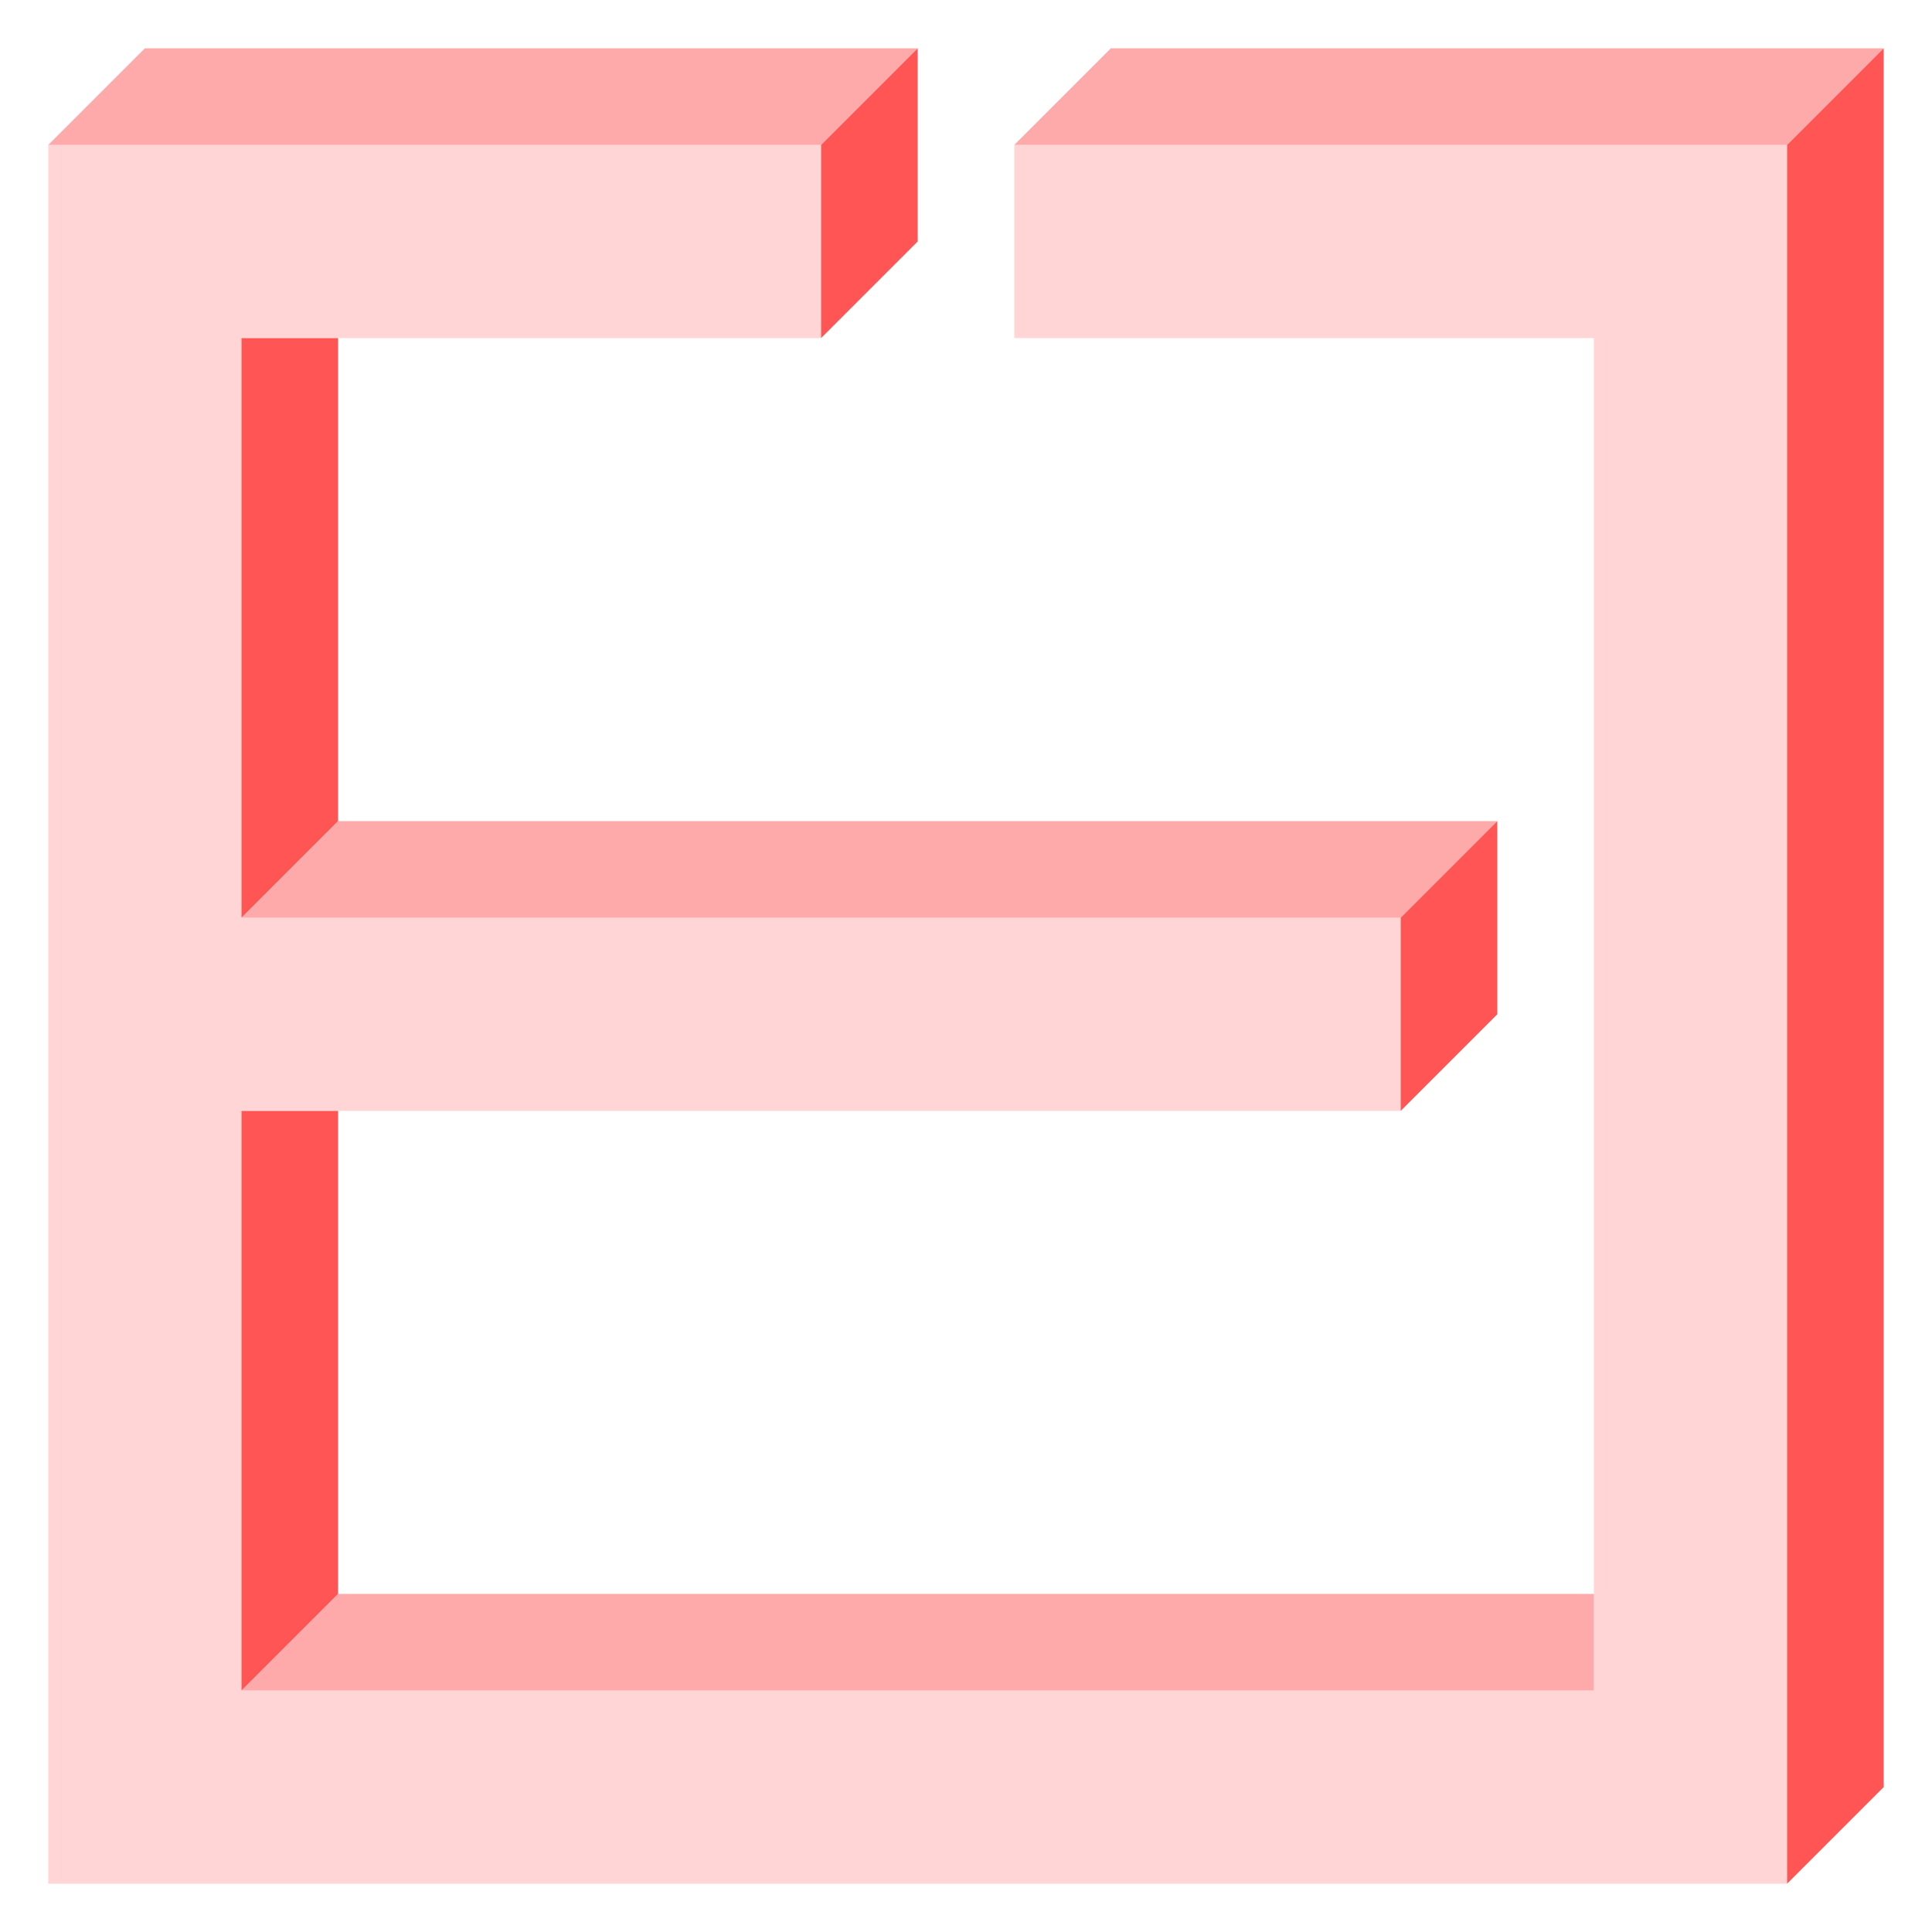
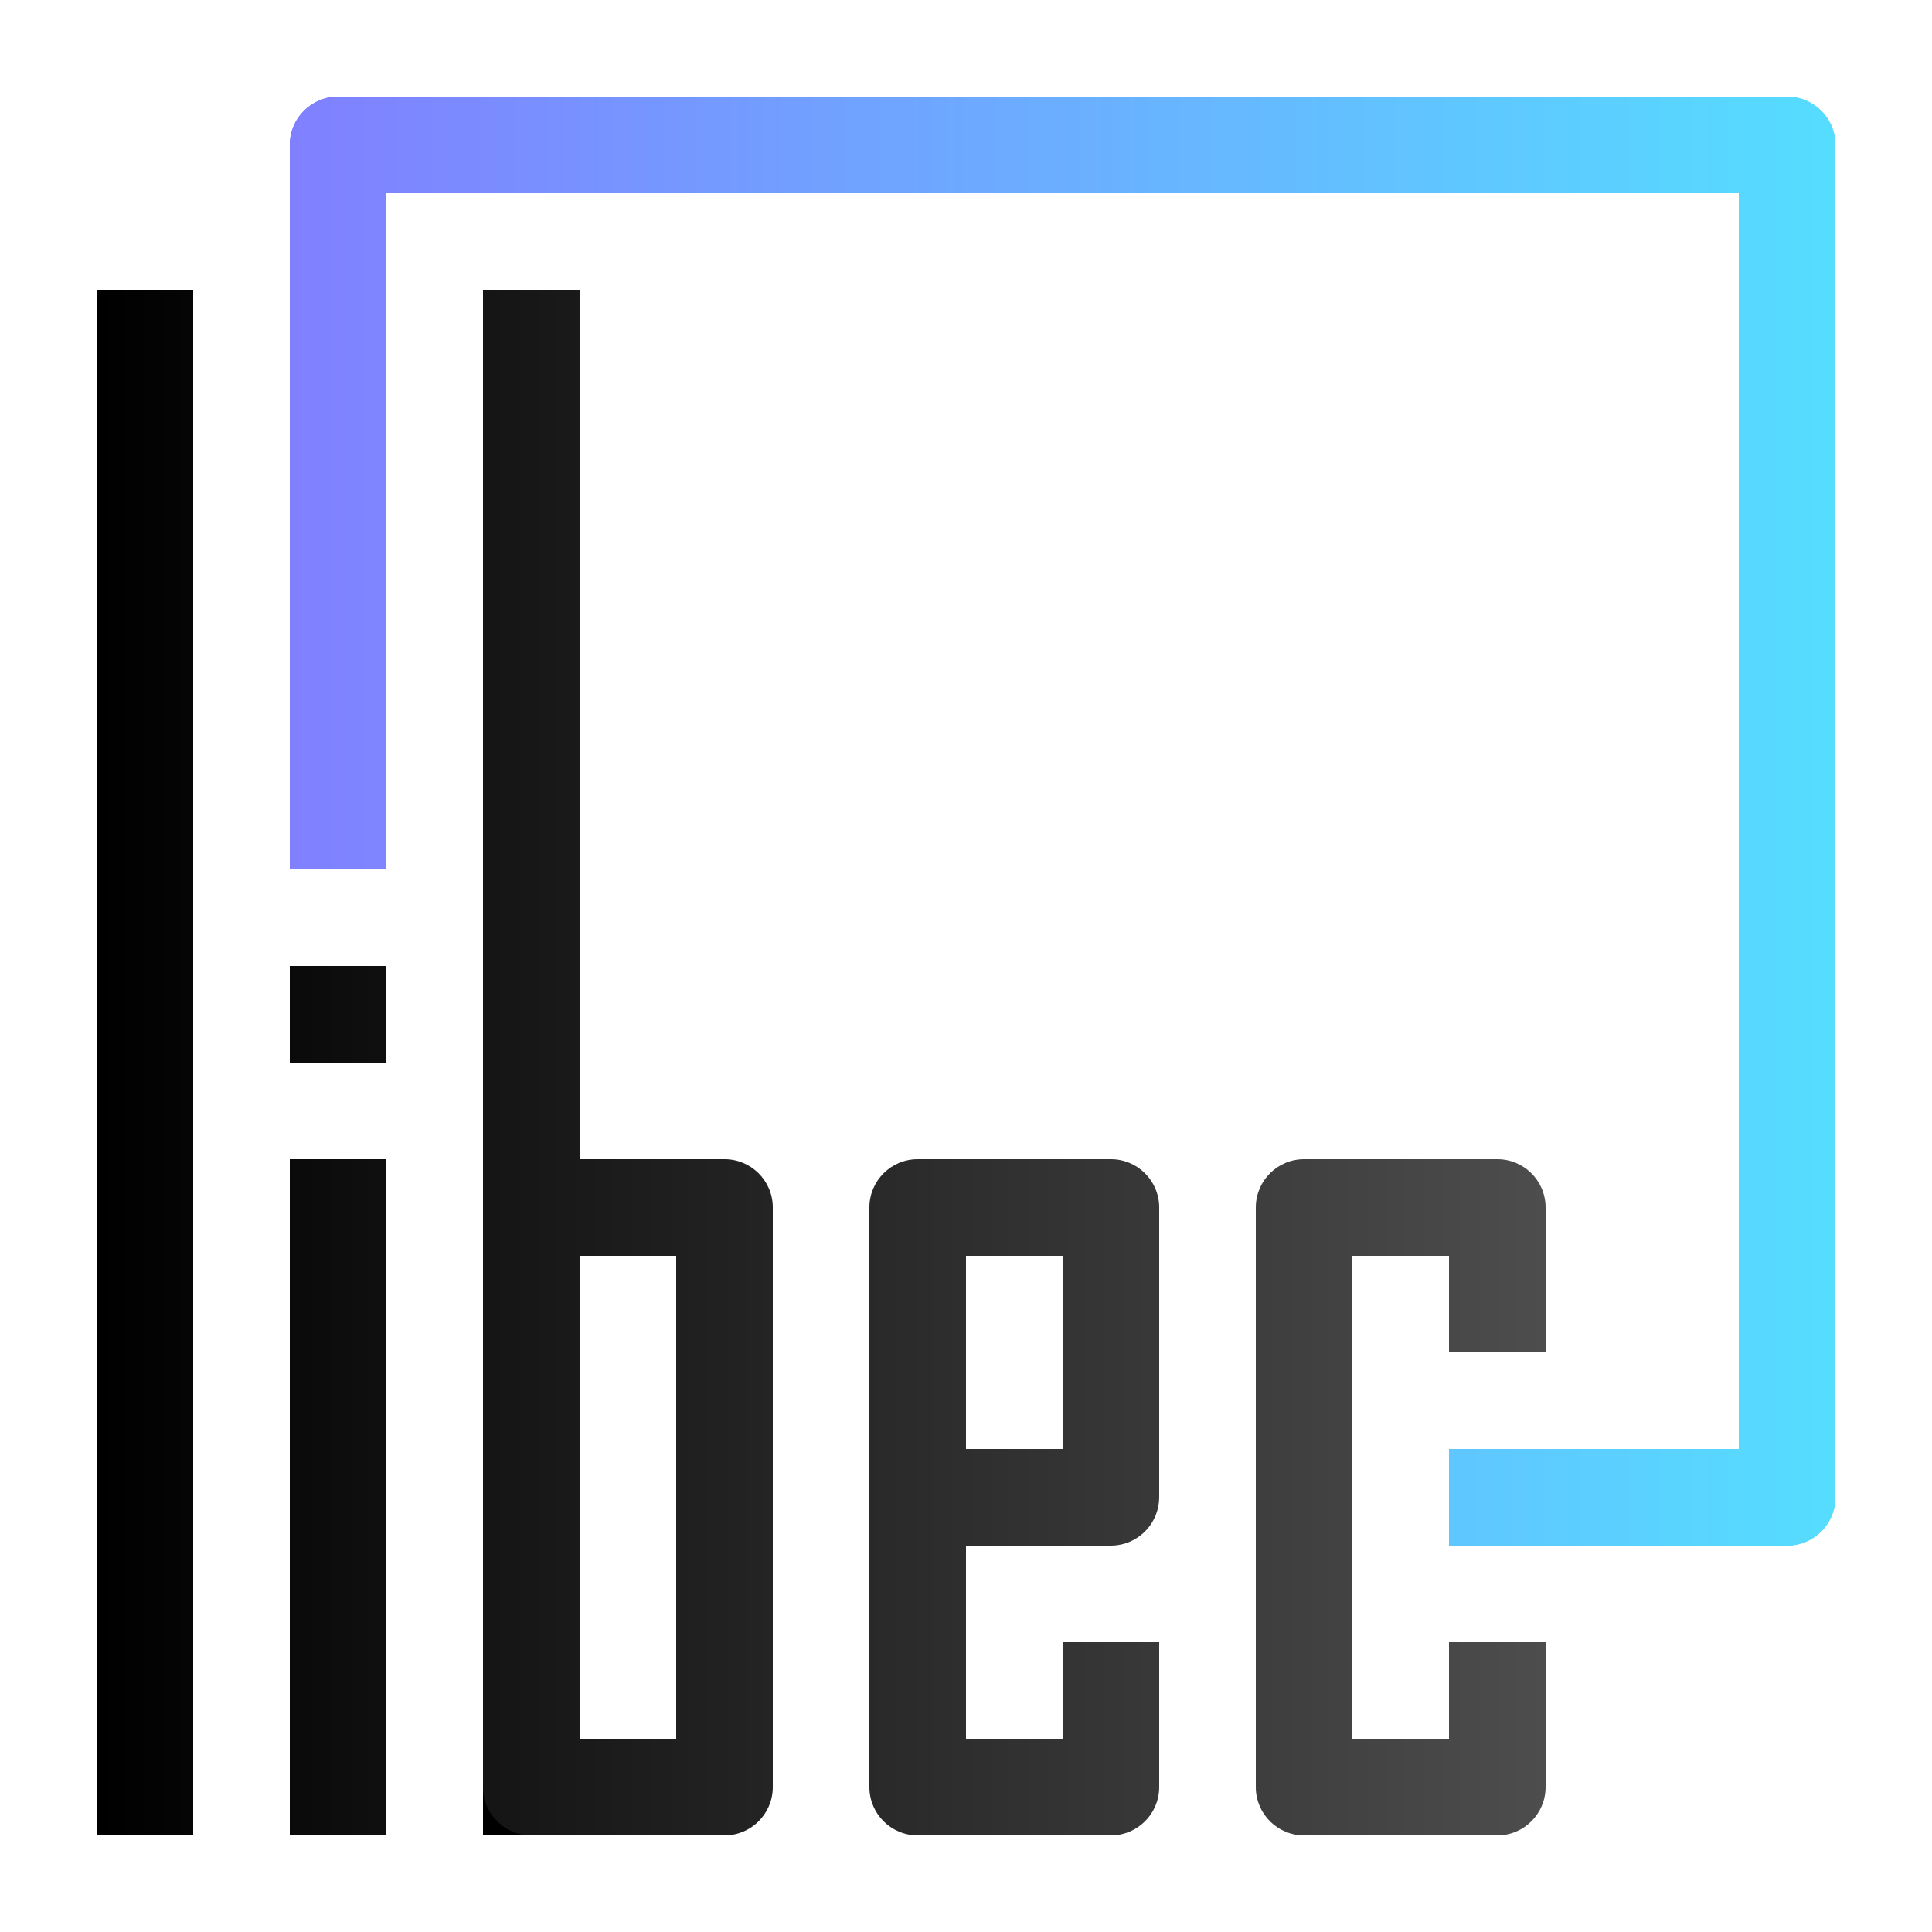
- <svg xmlns="http://www.w3.org/2000/svg" width="100mm" height="100mm" viewBox="0 0 100 100" version="1.1" id="svg8">
-   <defs id="defs2" />
-   <g id="layer2" />
+ <svg xmlns="http://www.w3.org/2000/svg" xmlns:xlink="http://www.w3.org/1999/xlink" width="100mm" height="100mm" viewBox="0 0 100 100" version="1.1" id="svg8">
+   <defs id="defs2">
+     <linearGradient id="linearGradient1120">
+       <stop id="stop1116" offset="0" style="stop-color:#000000;stop-opacity:1" />
+       <stop id="stop1118" offset="1" style="stop-color:#4d4d4d;stop-opacity:1" />
+     </linearGradient>
+     <linearGradient id="linearGradient1090">
+       <stop style="stop-color:#8080ff;stop-opacity:1" offset="0" id="stop1086" />
+       <stop style="stop-color:#55ddff;stop-opacity:1" offset="1" id="stop1088" />
+     </linearGradient>
+     <linearGradient xlink:href="#linearGradient1090" id="linearGradient1092" x1="56.693" y1="160.63" x2="359.055" y2="160.63" gradientUnits="userSpaceOnUse" />
+     <linearGradient xlink:href="#linearGradient1120" id="linearGradient1114" x1="18.898" y1="207.874" x2="302.361" y2="207.874" gradientUnits="userSpaceOnUse" />
+     <linearGradient gradientTransform="scale(0.2645833)" gradientUnits="userSpaceOnUse" y2="160.63" x2="359.055" y1="160.63" x1="56.693" id="linearGradient1092-6" xlink:href="#linearGradient1090" />
+   </defs>
  <g id="layer1">
-     <path d="M 2.5,7.5 V 47.5 57.5 97.5 H 92.5 V 7.5 H 52.5 V 17.5 H 82.5 V 87.5 H 12.5 V 57.5 H 72.5 V 47.5 H 12.5 V 17.5 H 42.5 V 7.5 Z" style="fill:#ffd5d5;stroke-width:0.265" id="rect863" />
-     <g style="fill:#ffaaaa" id="g931">
-       <path style="fill:#ffaaaa;stroke:none;stroke-width:0.265px;stroke-linecap:butt;stroke-linejoin:miter;stroke-opacity:1" d="m 2.5,7.5 5,-5 h 40 l -5,5 z" id="path878" />
-       <path style="fill:#ffaaaa;stroke:none;stroke-width:0.265px;stroke-linecap:butt;stroke-linejoin:miter;stroke-opacity:1" d="m 52.5,7.5 5,-5 H 97.5 l -5,5 z" id="path882" />
-       <path style="fill:#ffaaaa;stroke:none;stroke-width:0.265px;stroke-linecap:butt;stroke-linejoin:miter;stroke-opacity:1" d="m 12.5,87.5 5,-5 h 65 v 5 z" id="path886" />
-       <path style="fill:#ffaaaa;stroke:none;stroke-width:0.265px;stroke-linecap:butt;stroke-linejoin:miter;stroke-opacity:1" d="m 12.5,47.5 5,-5 h 60 l -5,5 z" id="path890" />
-     </g>
-     <g transform="translate(-2.5,2.5)" style="fill:#ff5555;stroke:none" id="g901">
-       <path style="fill:#ff5555;stroke:none;stroke-width:0.265px;stroke-linecap:butt;stroke-linejoin:miter;stroke-opacity:1" d="m 50,0 v 10 l -5,5 V 5 Z" id="path880" />
-       <path style="fill:#ff5555;stroke:none;stroke-width:0.265px;stroke-linecap:butt;stroke-linejoin:miter;stroke-opacity:1" d="m 100,0 v 90 l -5,5 V 5 Z" id="path884" />
-       <path style="fill:#ff5555;stroke:none;stroke-width:0.265px;stroke-linecap:butt;stroke-linejoin:miter;stroke-opacity:1" d="M 20,80 V 55 h -5 v 30 z" id="path888" />
-       <path style="fill:#ff5555;stroke:none;stroke-width:0.265px;stroke-linecap:butt;stroke-linejoin:miter;stroke-opacity:1" d="m 75,55 5,-5 V 40 l -5,5 z" id="path892" />
-       <path style="fill:#ff5555;stroke:none;stroke-width:0.265px;stroke-linecap:butt;stroke-linejoin:miter;stroke-opacity:1" d="M 20,40 V 15 h -5 v 30 z" id="path894" />
-     </g>
+     <path id="path12" style="fill:url(#linearGradient1114);stroke:none;stroke-width:1px;stroke-linecap:butt;stroke-linejoin:miter;stroke-opacity:1;fill-opacity:1.0" d="M 18.898 56.693 L 18.898 359.055 L 37.795 359.055 L 37.795 56.693 L 18.898 56.693 z M 94.488 56.693 L 94.488 359.055 L 141.732 359.055 A 9.449 9.449 0 0 0 151.182 349.717 L 151.182 236.111 A 9.449 9.449 0 0 0 141.732 226.771 L 113.387 226.771 L 113.387 56.693 L 94.488 56.693 z M 56.693 188.977 L 56.693 207.873 L 75.59 207.873 L 75.59 188.977 L 56.693 188.977 z M 56.693 226.771 L 56.693 359.055 L 75.59 359.055 L 75.59 226.771 L 56.693 226.771 z M 179.527 226.771 A 9.449 9.449 0 0 0 170.078 236.111 L 170.078 349.717 A 9.449 9.449 0 0 0 179.527 359.055 L 217.322 359.055 A 9.449 9.449 0 0 0 226.771 349.717 L 226.771 321.26 L 207.873 321.26 L 207.873 340.158 L 188.977 340.158 L 188.977 302.361 L 217.322 302.361 A 9.449 9.411 0 0 0 217.324 302.361 A 9.448 9.487 0 0 0 217.326 302.361 A 9.448 9.487 0 0 0 217.84 302.348 A 9.449 9.411 0 0 0 218.098 302.33 A 9.448 9.487 0 0 0 218.611 302.273 A 9.448 9.487 0 0 0 218.613 302.273 A 9.448 9.487 0 0 0 226.771 292.998 L 226.771 236.111 A 9.449 9.449 0 0 0 217.322 226.771 L 179.527 226.771 z M 255.119 226.771 A 9.449 9.449 0 0 0 245.67 236.111 L 245.67 349.717 A 9.449 9.449 0 0 0 255.119 359.055 L 292.912 359.055 A 9.449 9.449 0 0 0 302.361 349.717 L 302.361 321.26 L 283.465 321.26 L 283.465 340.158 L 264.566 340.158 L 264.566 245.67 L 283.465 245.67 L 283.465 264.566 L 302.361 264.566 L 302.361 236.111 A 9.449 9.449 0 0 0 292.912 226.771 L 255.119 226.771 z M 113.387 245.67 L 132.283 245.67 L 132.283 340.158 L 113.387 340.158 L 113.387 245.67 z M 188.977 245.67 L 207.873 245.67 L 207.873 283.465 L 188.977 283.465 L 188.977 245.67 z " transform="scale(0.2645833)" />
+     <path id="path147" style="fill:url(#linearGradient1092);stroke:none;stroke-width:1px;stroke-linecap:butt;stroke-linejoin:miter;stroke-opacity:1;fill-opacity:1" d="M 66.143 18.898 A 9.449 9.411 0 0 0 56.693 28.215 L 56.693 170.078 L 75.59 170.078 L 75.59 37.795 L 340.158 37.795 L 340.158 283.465 L 283.465 283.465 L 283.465 302.361 L 349.605 302.361 A 9.449 9.411 0 0 0 359.055 293.045 L 359.055 28.215 A 9.449 9.411 0 0 0 349.605 18.898 L 66.143 18.898 z " transform="scale(0.2645833)" />
+     <path id="rect151-7" style="fill:#000000;stroke:none;stroke-width:0.132" d="M 27.5,95 A 2.5,2.49 0 0 1 25,92.52 V 95 Z" />
+     <path d="M 17.5,5 A 2.5,2.49 0 0 0 15,7.465 V 45 h 5 V 10 H 90 V 75 H 75 v 5 h 17.5 a 2.5,2.49 0 0 0 2.5,-2.465 V 7.465 A 2.5,2.49 0 0 0 92.5,5 Z" style="fill:url(#linearGradient1092-6);fill-opacity:1;stroke:none;stroke-width:0.265px;stroke-linecap:butt;stroke-linejoin:miter;stroke-opacity:1" id="path147-4" />
  </g>
</svg>
